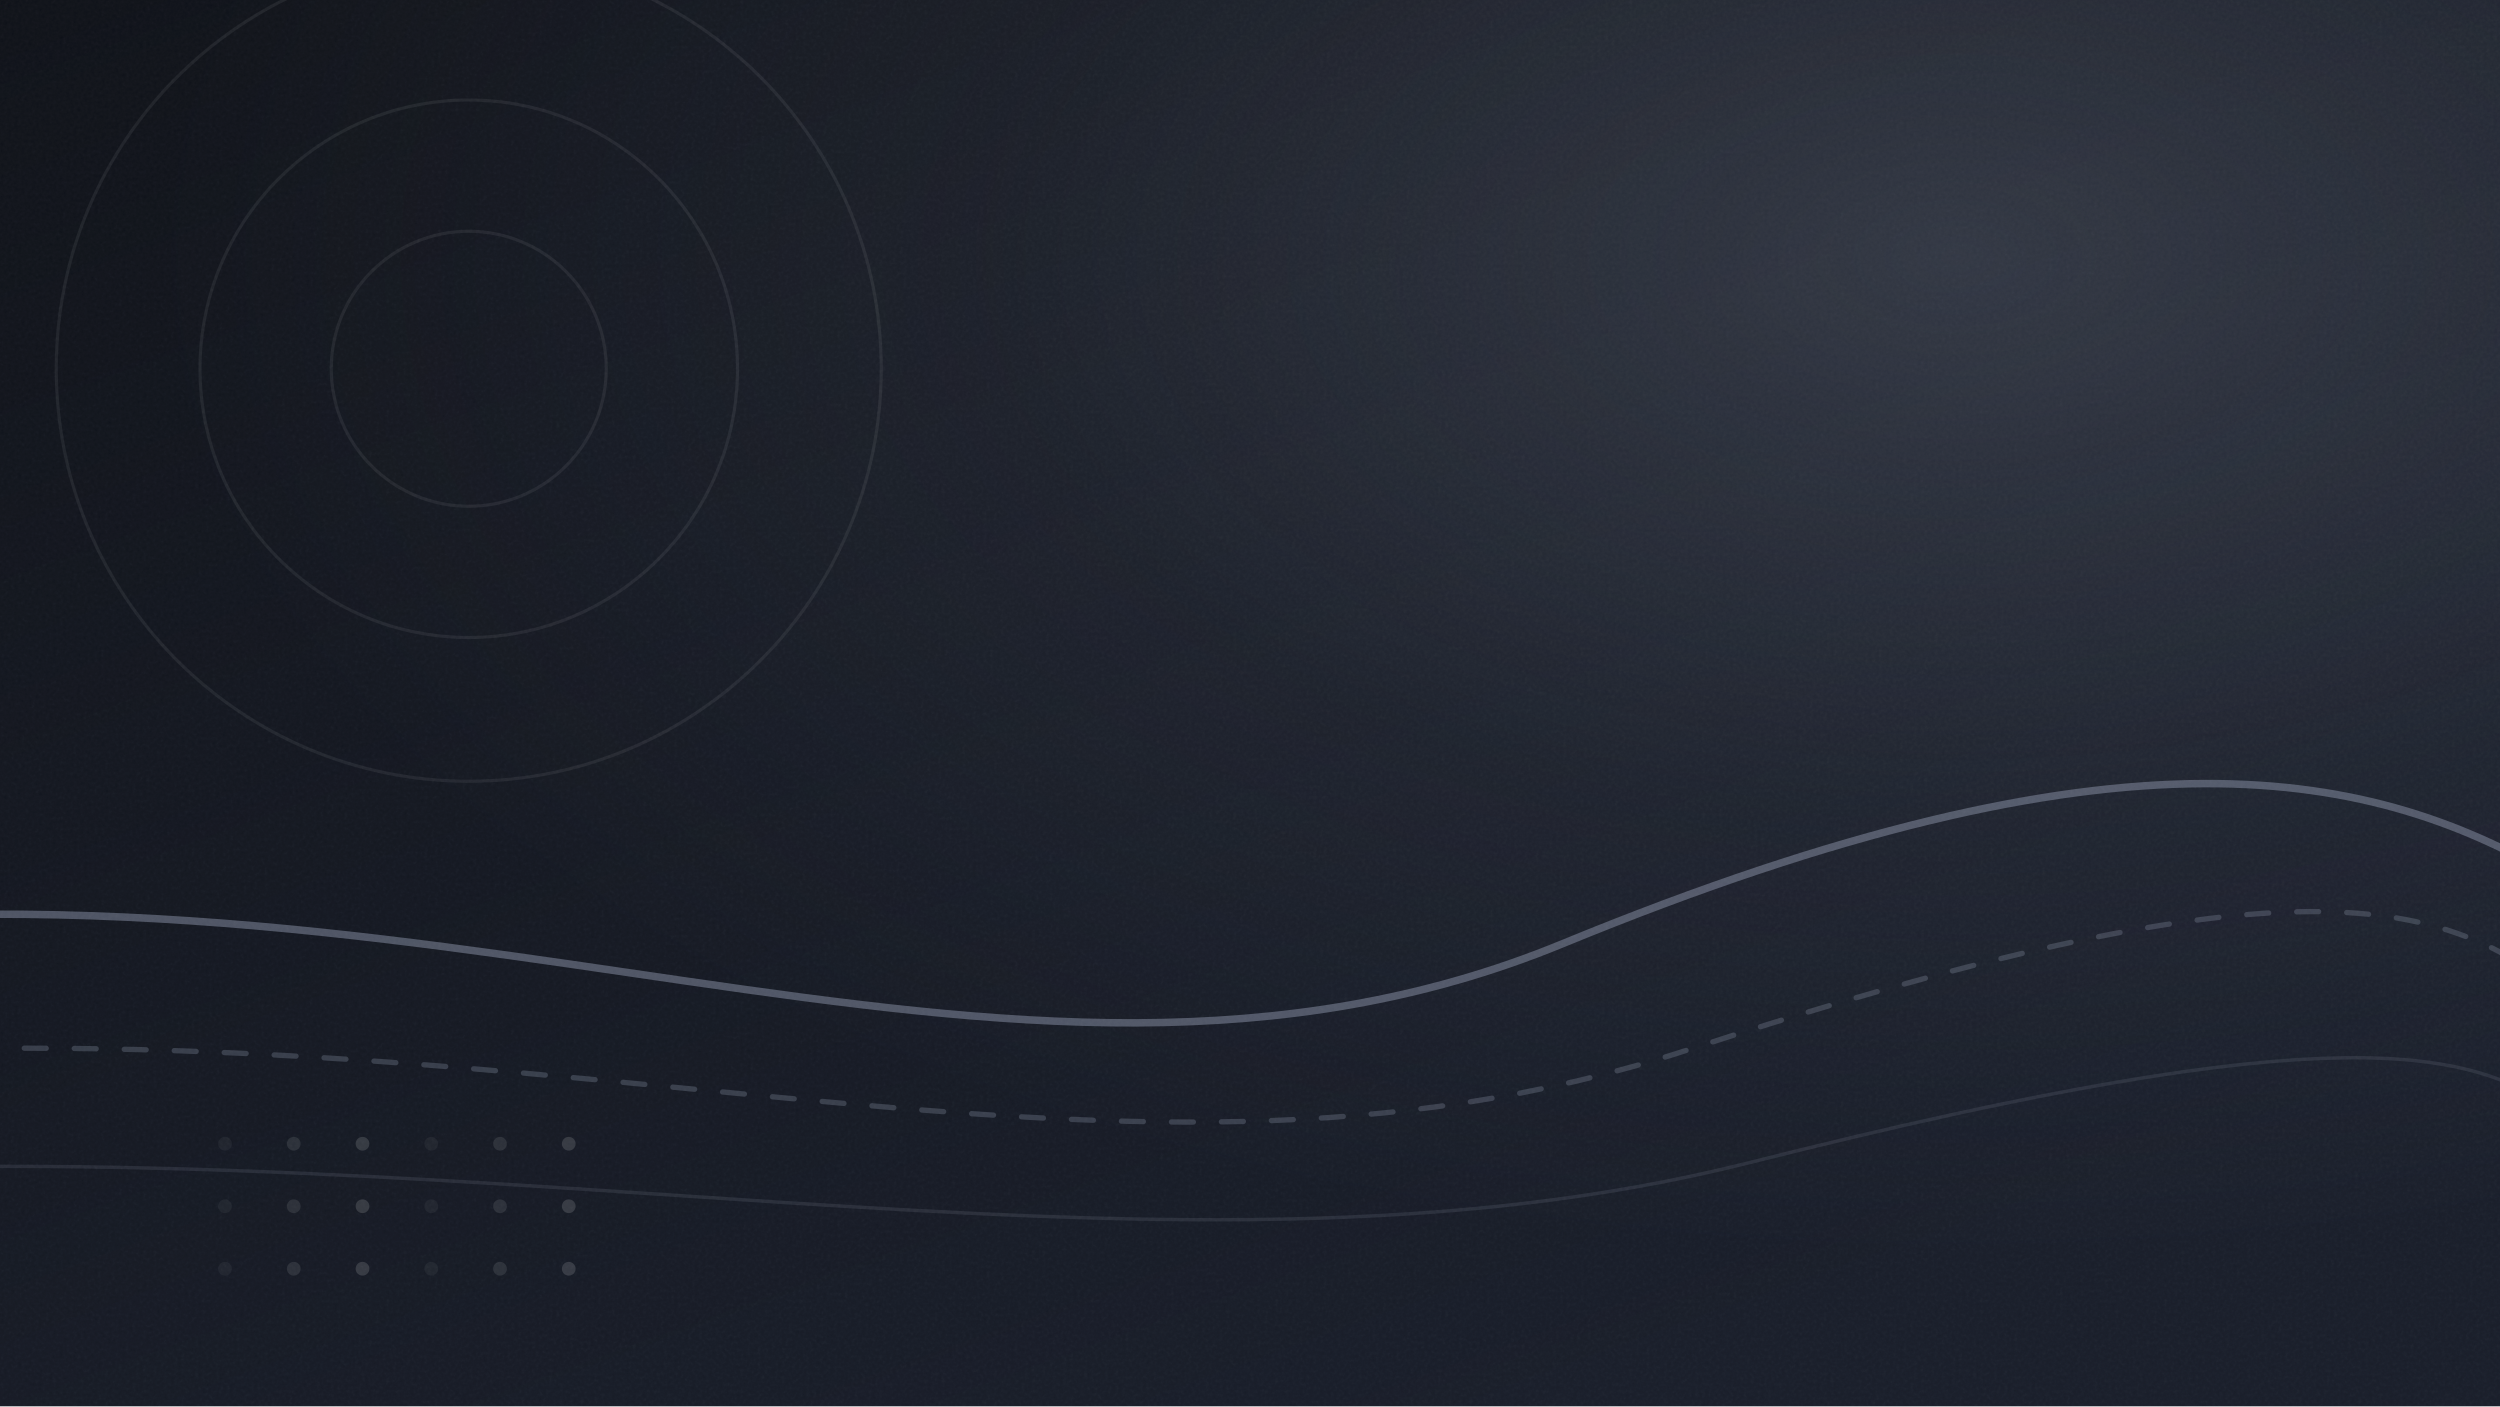
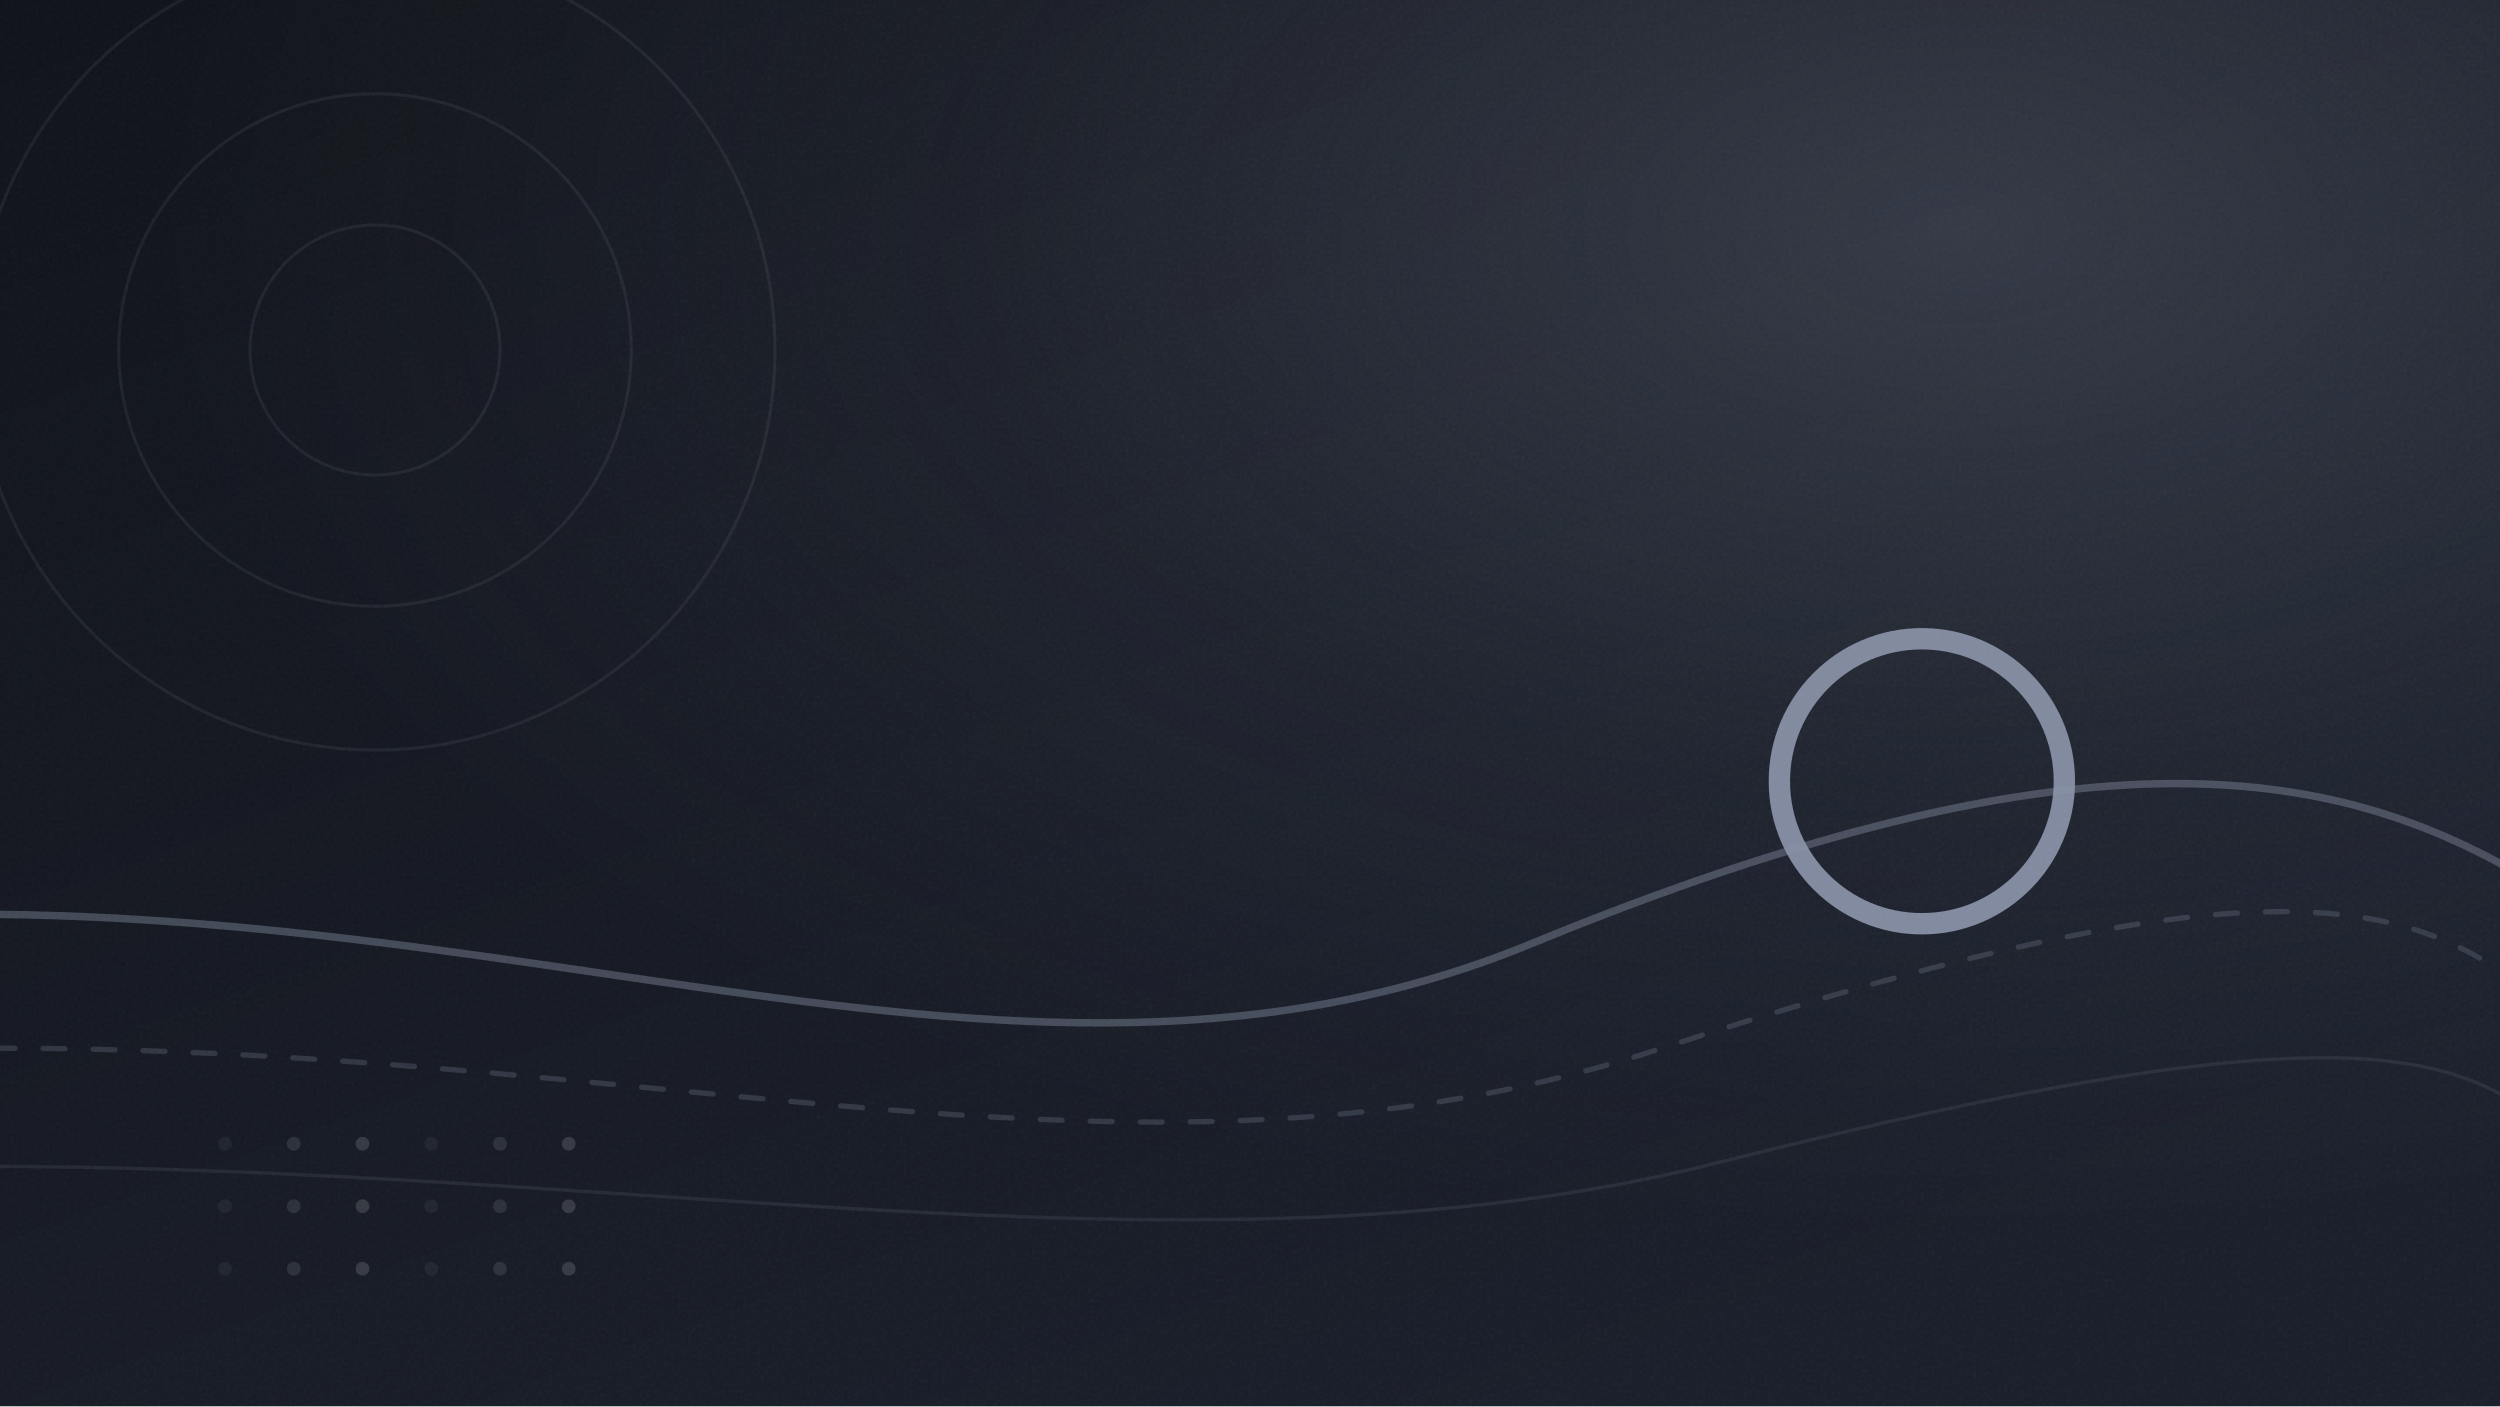
<svg xmlns="http://www.w3.org/2000/svg" width="800" height="450" viewBox="0 0 800 450">
  <defs>
    <linearGradient id="bg" x1="0" y1="0" x2="0.65" y2="1">
      <stop offset="0" stop-color="#0e1118" />
      <stop offset="1" stop-color="#181d29" />
    </linearGradient>
-     <radialGradient id="glow" cx="0.78" cy="0.18" r="0.72">
-       <stop offset="0" stop-color="#8a93a8" stop-opacity="0.26" />
+     <radialGradient id="glow" cx="0.78" cy="0.16" r="0.72">
+       <stop offset="0" stop-color="#8a93a8" stop-opacity="0.27" />
      <stop offset="0.55" stop-color="#8a93a8" stop-opacity="0.08" />
      <stop offset="1" stop-color="#8a93a8" stop-opacity="0" />
    </radialGradient>
    <filter id="grain">
      <feTurbulence type="fractalNoise" baseFrequency="0.9" numOctaves="2" stitchTiles="stitch" />
      <feColorMatrix type="saturate" values="0" />
      <feComponentTransfer>
        <feFuncA type="linear" slope="0.05" />
      </feComponentTransfer>
      <feComposite operator="over" in2="SourceGraphic" />
    </filter>
  </defs>
  <rect width="800" height="450" fill="url(#bg)" />
  <rect width="800" height="450" fill="url(#glow)" />
-   <g fill="none" stroke="#ffffff" stroke-opacity="0.07">
-     <circle cx="150" cy="118" r="132" />
-     <circle cx="150" cy="118" r="86" />
-     <circle cx="150" cy="118" r="44" />
+   <g fill="none" stroke="#ffffff" stroke-opacity="0.06">
+     <circle cx="120" cy="112" r="128" />
+     <circle cx="120" cy="112" r="82" />
+     <circle cx="120" cy="112" r="40" />
  </g>
-   <path d="M -120.0 302.0 C 140.0 260.0, 320.0 376.0, 500.0 302.0 S 760.0 246.0, 820.0 282.0" fill="none" stroke="#8a93a8" stroke-opacity="0.5" stroke-width="2.4" stroke-linecap="round" />
-   <path d="M -120.0 342.0 C 170.0 312.0, 350.0 398.0, 540.0 336.0 S 780.0 286.0, 820.0 318.0" fill="none" stroke="#8a93a8" stroke-opacity="0.3" stroke-width="1.7" stroke-dasharray="7 9" stroke-linecap="round" />
-   <path d="M -120.0 378.0 C 150.0 356.0, 370.0 420.0, 560.0 372.0 S 790.0 336.0, 820.0 356.0" fill="none" stroke="#8a93a8" stroke-opacity="0.16" stroke-width="1.1" stroke-linecap="round" />
+   <path d="M -130.0 302.0 C 130.0 260.0, 310.0 376.0, 490.0 302.0 S 750.0 246.0, 810.0 282.0" fill="none" stroke="#8a93a8" stroke-opacity="0.4" stroke-width="2.4" stroke-linecap="round" />
+   <path d="M -130.0 342.0 C 160.0 312.0, 340.0 398.0, 530.0 336.0 S 770.0 286.0, 810.0 318.0" fill="none" stroke="#8a93a8" stroke-opacity="0.24" stroke-width="1.7" stroke-dasharray="7 9" stroke-linecap="round" />
+   <path d="M -130.0 378.0 C 140.0 356.0, 360.0 420.0, 550.0 372.0 S 780.0 336.0, 810.0 356.0" fill="none" stroke="#8a93a8" stroke-opacity="0.13" stroke-width="1.1" stroke-linecap="round" />
  <circle cx="72" cy="366" r="2.2" fill="#ffffff" fill-opacity="0.05" />
  <circle cx="94" cy="366" r="2.2" fill="#ffffff" fill-opacity="0.095" />
  <circle cx="116" cy="366" r="2.2" fill="#ffffff" fill-opacity="0.14" />
  <circle cx="138" cy="366" r="2.2" fill="#ffffff" fill-opacity="0.05" />
  <circle cx="160" cy="366" r="2.2" fill="#ffffff" fill-opacity="0.095" />
  <circle cx="182" cy="366" r="2.2" fill="#ffffff" fill-opacity="0.14" />
  <circle cx="72" cy="386" r="2.2" fill="#ffffff" fill-opacity="0.05" />
  <circle cx="94" cy="386" r="2.2" fill="#ffffff" fill-opacity="0.095" />
  <circle cx="116" cy="386" r="2.2" fill="#ffffff" fill-opacity="0.14" />
  <circle cx="138" cy="386" r="2.2" fill="#ffffff" fill-opacity="0.05" />
  <circle cx="160" cy="386" r="2.2" fill="#ffffff" fill-opacity="0.095" />
  <circle cx="182" cy="386" r="2.2" fill="#ffffff" fill-opacity="0.14" />
  <circle cx="72" cy="406" r="2.2" fill="#ffffff" fill-opacity="0.05" />
  <circle cx="94" cy="406" r="2.2" fill="#ffffff" fill-opacity="0.095" />
  <circle cx="116" cy="406" r="2.2" fill="#ffffff" fill-opacity="0.14" />
  <circle cx="138" cy="406" r="2.2" fill="#ffffff" fill-opacity="0.05" />
  <circle cx="160" cy="406" r="2.2" fill="#ffffff" fill-opacity="0.095" />
  <circle cx="182" cy="406" r="2.2" fill="#ffffff" fill-opacity="0.14" />
+   <g transform="translate(520 155) scale(1.9)" fill="none" stroke="#8a93a8" stroke-opacity="0.92" stroke-width="3.6" stroke-linecap="round" stroke-linejoin="round">
+     <circle cx="50" cy="50" r="24" />
+   </g>
  <rect width="800" height="450" filter="url(#grain)" fill="transparent" />
</svg>
